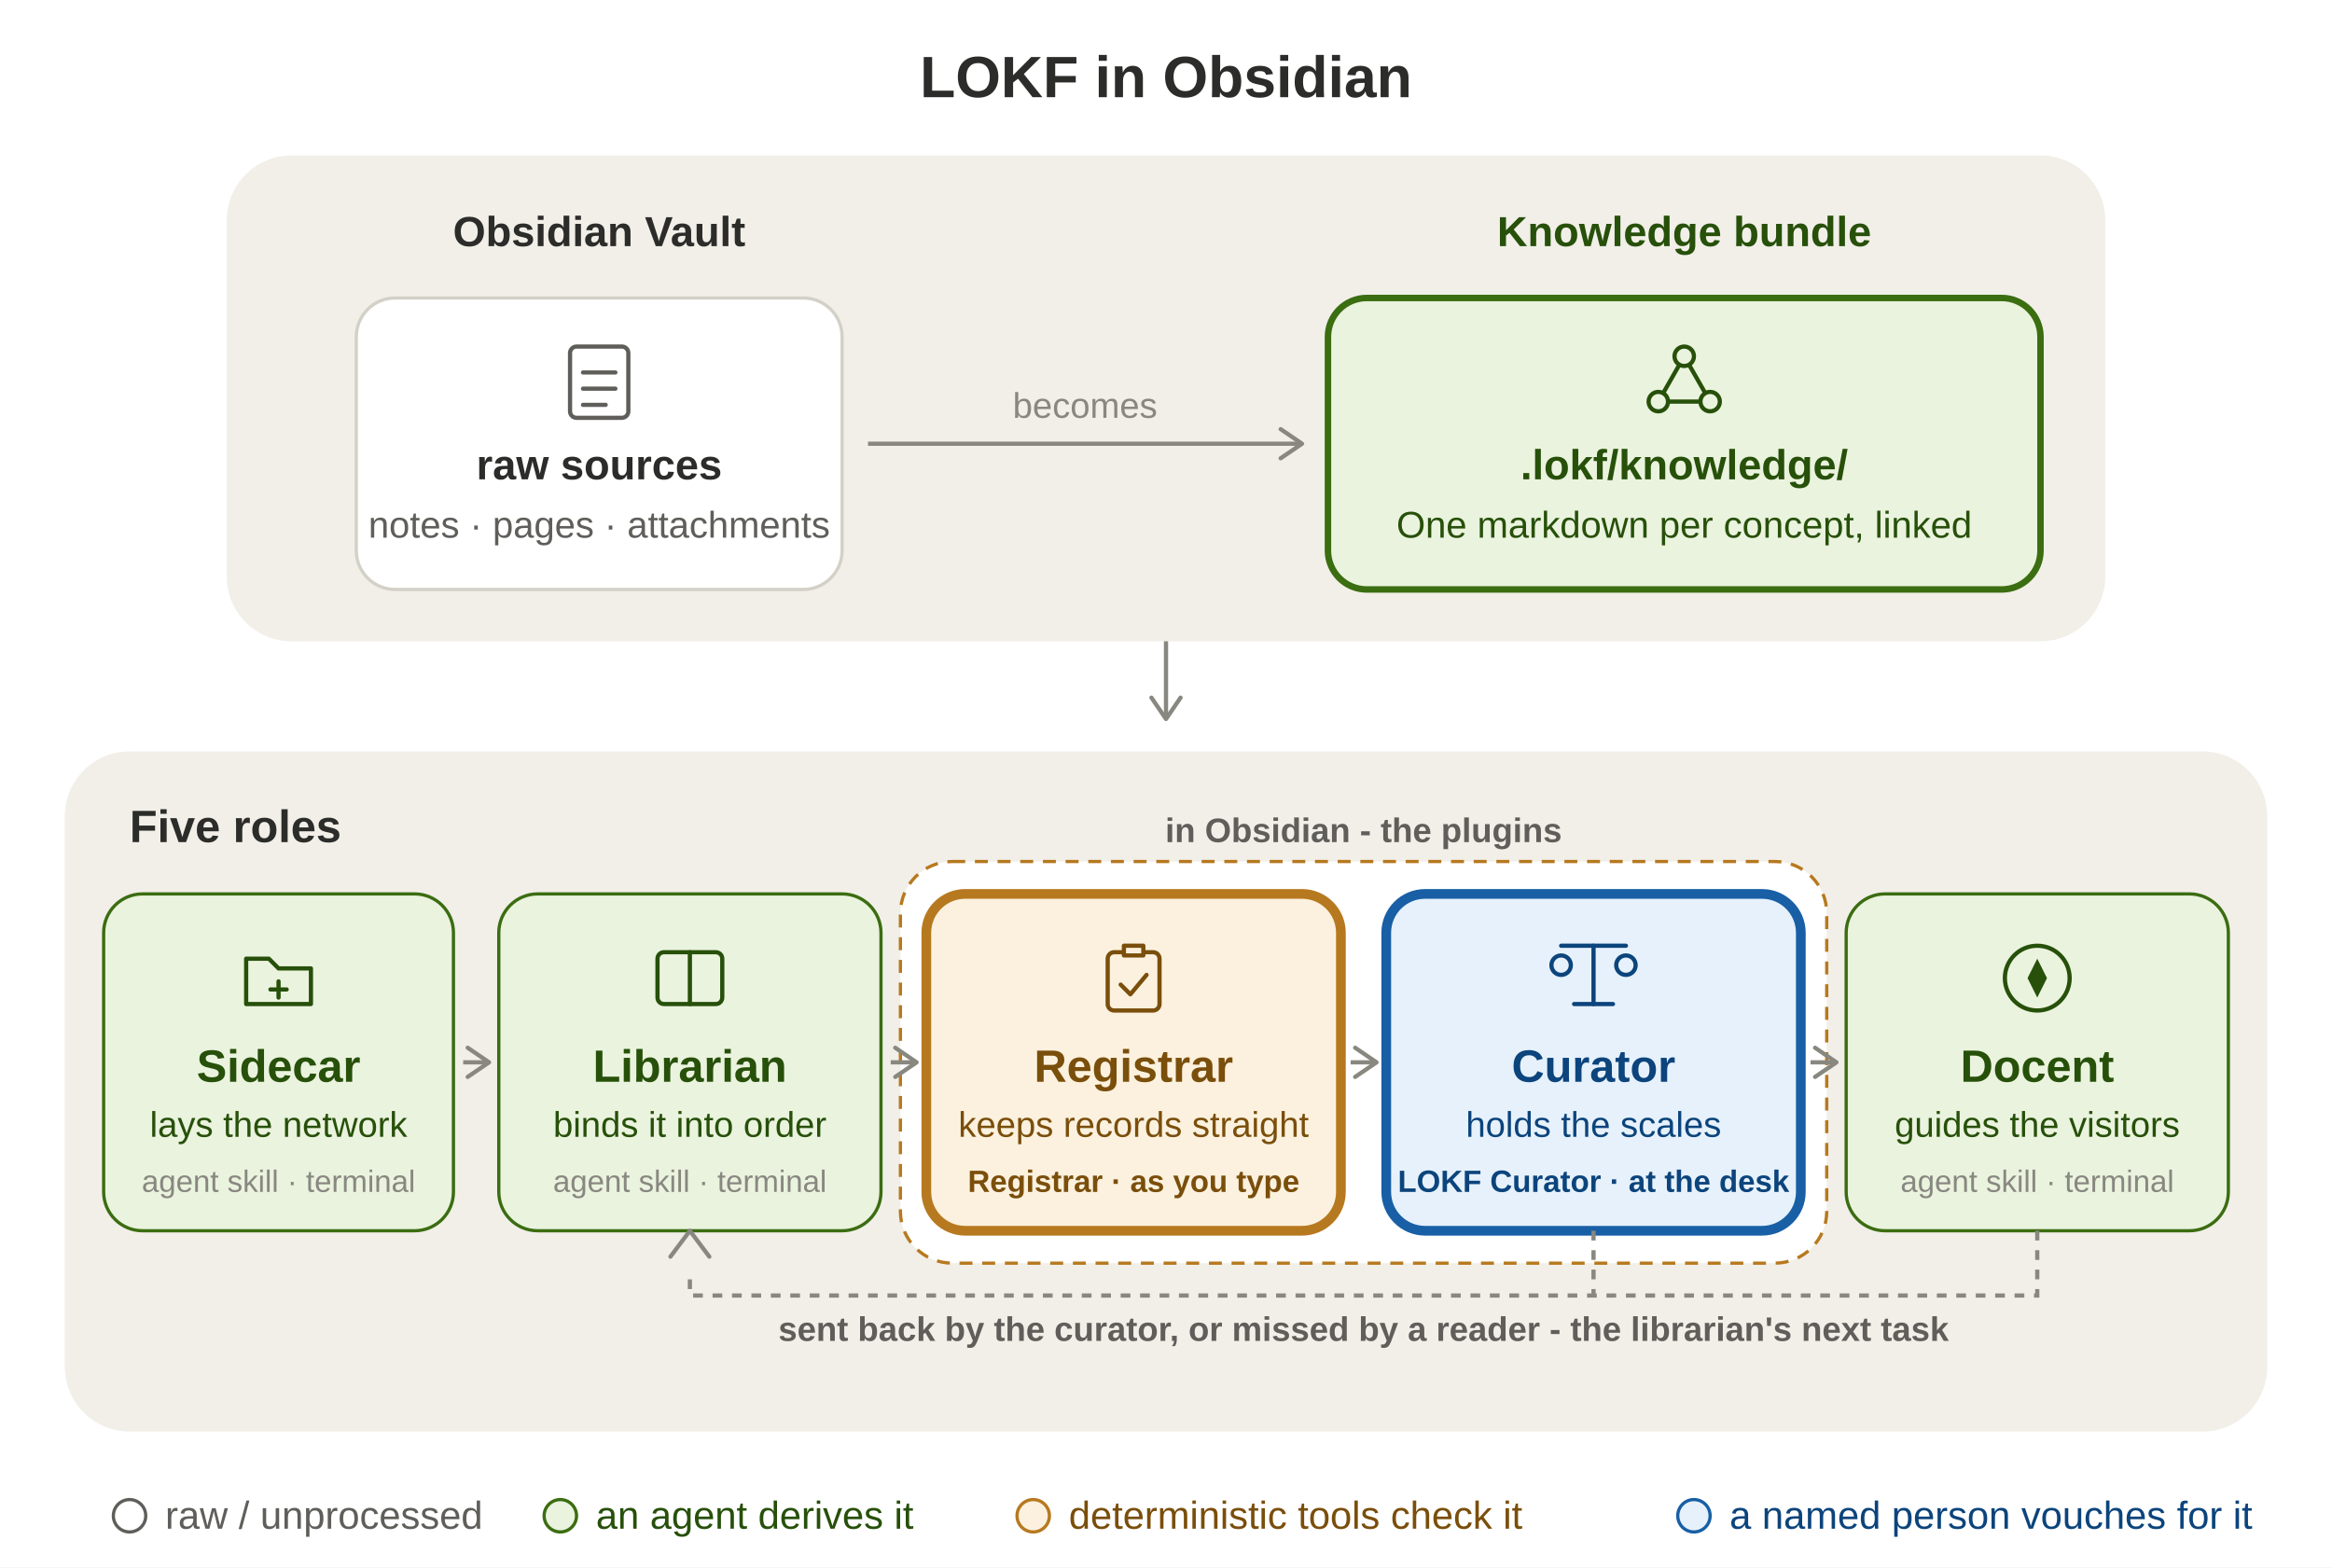
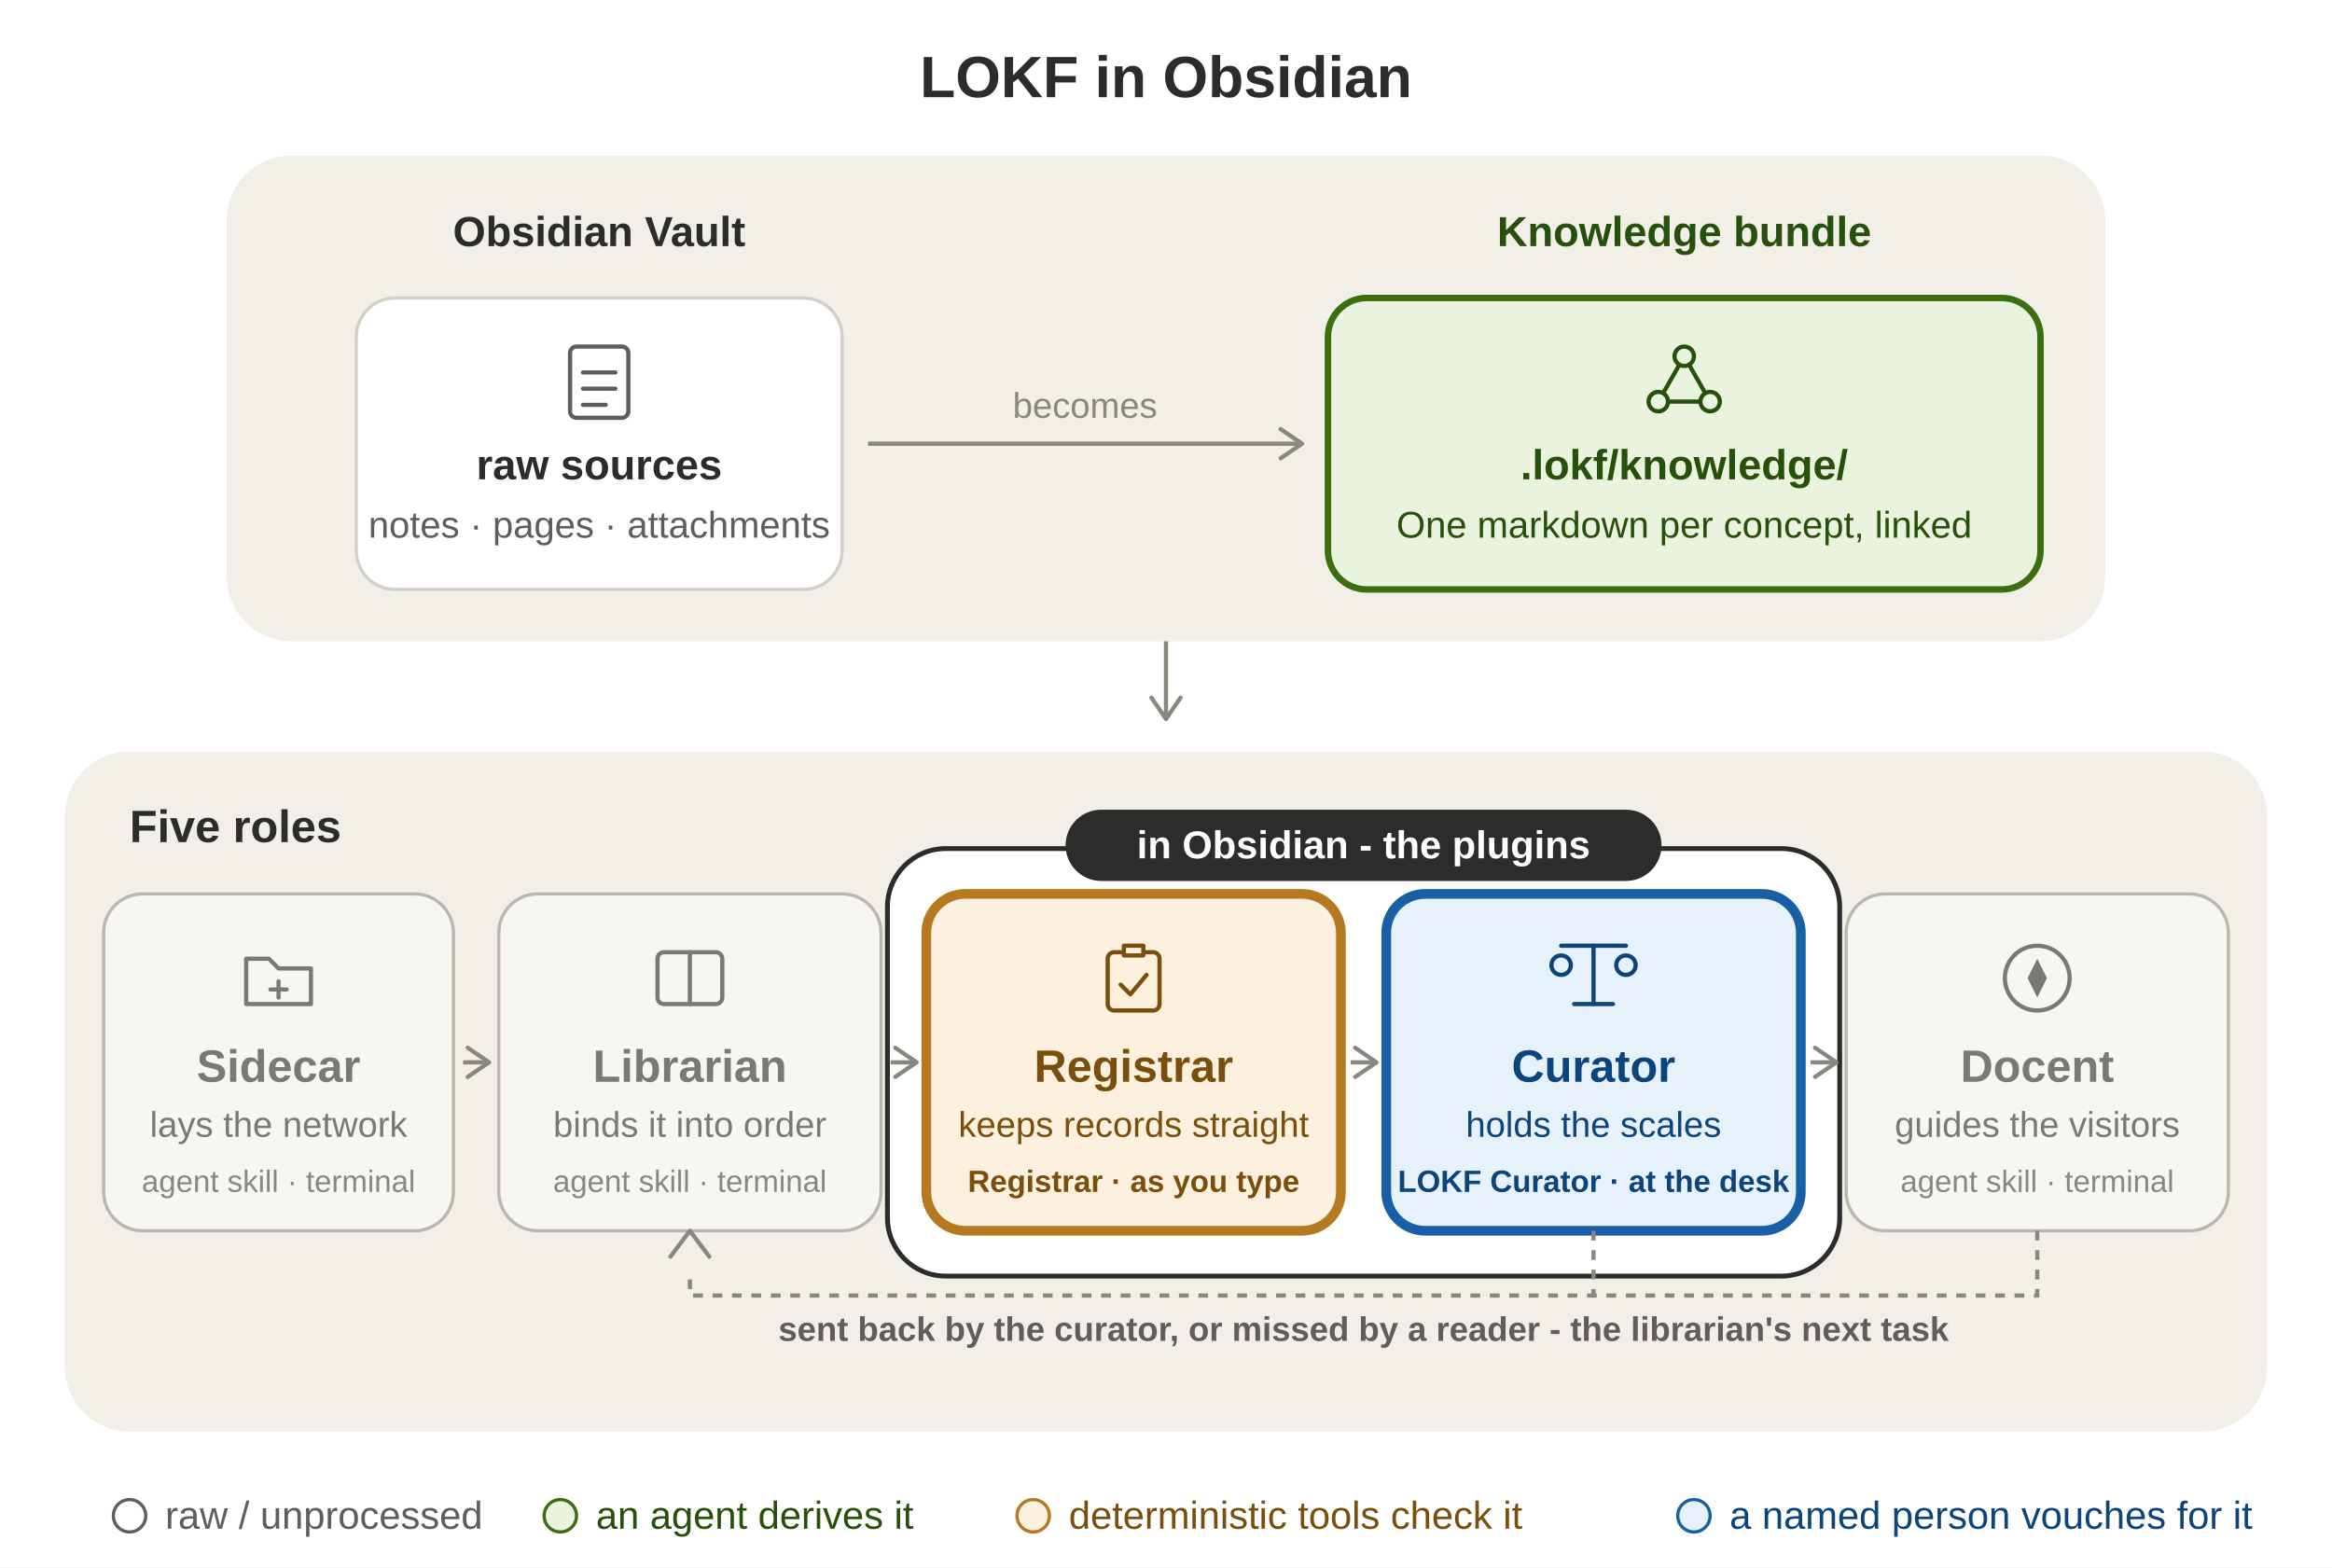
<svg xmlns="http://www.w3.org/2000/svg" width="720" height="484" viewBox="0 0 720 484" role="img" aria-labelledby="t d">
  <rect width="720" height="484" fill="#ffffff" />
  <text x="360.0" y="30" text-anchor="middle" font-family="Arial, sans-serif" font-size="18" font-weight="700" fill="#2C2C2A">LOKF in Obsidian</text>
  <rect x="70" y="48" width="580" height="150" rx="20" fill="#F1EFE8" />
  <text x="185" y="76" text-anchor="middle" font-family="Arial, sans-serif" font-size="13" font-weight="700" fill="#2C2C2A">Obsidian Vault</text>
  <text x="520" y="76" text-anchor="middle" font-family="Arial, sans-serif" font-size="13" font-weight="700" fill="#27500A">Knowledge bundle</text>
  <rect x="110" y="92" width="150" height="90" rx="12" fill="#ffffff" stroke="#D3D1C7" stroke-width="1" />
  <g transform="translate(185,118)" stroke="#5F5E5A" stroke-width="1.3" fill="none" stroke-linecap="round" stroke-linejoin="round">
    <rect x="-9" y="-11" width="18" height="22" rx="2" />
    <line x1="-5" y1="-3" x2="5" y2="-3" />
    <line x1="-5" y1="2" x2="5" y2="2" />
    <line x1="-5" y1="7" x2="2" y2="7" />
  </g>
  <text x="185" y="148" text-anchor="middle" font-family="Arial, sans-serif" font-size="13" font-weight="700" fill="#2C2C2A">raw sources</text>
  <text x="185" y="166" text-anchor="middle" font-family="Arial, sans-serif" font-size="11.5" fill="#5F5E5A">notes · pages · attachments</text>
  <line x1="268" y1="137" x2="402" y2="137" stroke="#888780" stroke-width="1.3" />
  <path d="M395.4 141.5 L402 137 L395.4 132.5" fill="none" stroke="#888780" stroke-width="1.3" stroke-linecap="round" stroke-linejoin="round" />
  <text x="335.0" y="129.0" text-anchor="middle" font-family="Arial, sans-serif" font-size="11" fill="#888780">becomes</text>
  <rect x="410" y="92" width="220" height="90" rx="12" fill="#EAF3DE" stroke="#3B6D11" stroke-width="2" />
  <g transform="translate(520,118)" stroke="#27500A" stroke-width="1.3" fill="none" stroke-linecap="round" stroke-linejoin="round">
    <line x1="-8" y1="6" x2="0" y2="-8" />
    <line x1="8" y1="6" x2="0" y2="-8" />
    <line x1="-8" y1="6" x2="8" y2="6" />
    <circle cx="0" cy="-8" r="3" fill="#EAF3DE" />
    <circle cx="-8" cy="6" r="3" fill="#EAF3DE" />
    <circle cx="8" cy="6" r="3" fill="#EAF3DE" />
  </g>
  <text x="520" y="148" text-anchor="middle" font-family="Arial, sans-serif" font-size="13" font-weight="700" fill="#27500A">.lokf/knowledge/</text>
  <text x="520" y="166" text-anchor="middle" font-family="Arial, sans-serif" font-size="11.5" fill="#27500A">One markdown per concept, linked</text>
  <line x1="360" y1="198" x2="360" y2="222" stroke="#888780" stroke-width="1.3" />
  <path d="M355.5 215.4 L360 222 L364.5 215.4" fill="none" stroke="#888780" stroke-width="1.3" stroke-linecap="round" stroke-linejoin="round" />
  <rect x="20" y="232" width="680" height="210" rx="20" fill="#F1EFE8" />
  <text x="40" y="260" font-family="Arial, sans-serif" font-size="14" font-weight="700" fill="#2C2C2A">Five roles</text>
-   <rect x="278" y="266" width="286" height="124" rx="16" fill="#ffffff" stroke="#B7791F" stroke-width="1" stroke-dasharray="4 3" />
-   <text x="421" y="260" text-anchor="middle" font-family="Arial, sans-serif" font-size="10.5" font-weight="700" fill="#5F5E5A">in Obsidian - the plugins</text>
-   <rect x="32" y="276" width="108" height="104" rx="12" fill="#EAF3DE" stroke="#3B6D11" stroke-width="1" />
-   <g transform="translate(86,302)" stroke="#27500A" stroke-width="1.3" fill="none" stroke-linecap="round" stroke-linejoin="round">
+   <rect x="274" y="262" width="294" height="132" rx="18" fill="#ffffff" stroke="#2C2C2A" stroke-width="1.5" />
+   <rect x="329" y="250" width="184" height="22" rx="11" fill="#2C2C2A" />
+   <text x="421" y="265" text-anchor="middle" font-family="Arial, sans-serif" font-size="12" font-weight="700" fill="#ffffff">in Obsidian - the plugins</text>
+   <rect x="32" y="276" width="108" height="104" rx="12" fill="#F7F6F2" stroke="#B9B7AE" stroke-width="1" />
+   <g transform="translate(86,302)" stroke="#7A7973" stroke-width="1.3" fill="none" stroke-linecap="round" stroke-linejoin="round">
    <path d="M-10 -6 h7 l3 3 h10 v11 h-20 z" />
    <line x1="0" y1="1" x2="0" y2="6" />
    <line x1="-2.5" y1="3.5" x2="2.5" y2="3.5" />
  </g>
-   <text x="86" y="334" text-anchor="middle" font-family="Arial, sans-serif" font-size="14" font-weight="700" fill="#27500A">Sidecar</text>
-   <text x="86" y="351" text-anchor="middle" font-family="Arial, sans-serif" font-size="11" fill="#27500A">lays the network</text>
+   <text x="86" y="334" text-anchor="middle" font-family="Arial, sans-serif" font-size="14" font-weight="700" fill="#7A7973">Sidecar</text>
+   <text x="86" y="351" text-anchor="middle" font-family="Arial, sans-serif" font-size="11" fill="#7A7973">lays the network</text>
  <text x="86" y="368" text-anchor="middle" font-family="Arial, sans-serif" font-size="9.5" fill="#888780">agent skill · terminal</text>
  <line x1="143" y1="328" x2="151" y2="328" stroke="#888780" stroke-width="1.3" />
  <path d="M144.4 332.5 L151 328 L144.4 323.5" fill="none" stroke="#888780" stroke-width="1.3" stroke-linecap="round" stroke-linejoin="round" />
-   <rect x="154" y="276" width="118" height="104" rx="12" fill="#EAF3DE" stroke="#3B6D11" stroke-width="1" />
-   <g transform="translate(213,302)" stroke="#27500A" stroke-width="1.3" fill="none" stroke-linecap="round" stroke-linejoin="round">
+   <rect x="154" y="276" width="118" height="104" rx="12" fill="#F7F6F2" stroke="#B9B7AE" stroke-width="1" />
+   <g transform="translate(213,302)" stroke="#7A7973" stroke-width="1.3" fill="none" stroke-linecap="round" stroke-linejoin="round">
    <rect x="-10" y="-8" width="20" height="16" rx="2" />
    <line x1="0" y1="-8" x2="0" y2="8" />
  </g>
-   <text x="213" y="334" text-anchor="middle" font-family="Arial, sans-serif" font-size="14" font-weight="700" fill="#27500A">Librarian</text>
-   <text x="213" y="351" text-anchor="middle" font-family="Arial, sans-serif" font-size="11" fill="#27500A">binds it into order</text>
+   <text x="213" y="334" text-anchor="middle" font-family="Arial, sans-serif" font-size="14" font-weight="700" fill="#7A7973">Librarian</text>
+   <text x="213" y="351" text-anchor="middle" font-family="Arial, sans-serif" font-size="11" fill="#7A7973">binds it into order</text>
  <text x="213" y="368" text-anchor="middle" font-family="Arial, sans-serif" font-size="9.5" fill="#888780">agent skill · terminal</text>
  <line x1="275" y1="328" x2="283" y2="328" stroke="#888780" stroke-width="1.3" />
  <path d="M276.4 332.5 L283 328 L276.4 323.5" fill="none" stroke="#888780" stroke-width="1.3" stroke-linecap="round" stroke-linejoin="round" />
  <rect x="286" y="276" width="128" height="104" rx="12" fill="#FBF1DE" stroke="#B7791F" stroke-width="3" />
  <g transform="translate(350,302)" stroke="#7A4E0B" stroke-width="1.3" fill="none" stroke-linecap="round" stroke-linejoin="round">
    <rect x="-8" y="-8" width="16" height="18" rx="2" />
    <path d="M-3 -10 h6 v3 h-6 z" fill="#FBF1DE" />
    <path d="M-4 2 l3 3 l5 -6" />
  </g>
  <text x="350" y="334" text-anchor="middle" font-family="Arial, sans-serif" font-size="14" font-weight="700" fill="#7A4E0B">Registrar</text>
  <text x="350" y="351" text-anchor="middle" font-family="Arial, sans-serif" font-size="11" fill="#7A4E0B">keeps records straight</text>
  <text x="350" y="368" text-anchor="middle" font-family="Arial, sans-serif" font-size="9.5" font-weight="700" fill="#7A4E0B">Registrar · as you type</text>
  <line x1="417" y1="328" x2="425" y2="328" stroke="#888780" stroke-width="1.3" />
  <path d="M418.4 332.5 L425 328 L418.4 323.5" fill="none" stroke="#888780" stroke-width="1.3" stroke-linecap="round" stroke-linejoin="round" />
  <rect x="428" y="276" width="128" height="104" rx="12" fill="#E6F1FB" stroke="#185FA5" stroke-width="3" />
  <g transform="translate(492,302)" stroke="#0C447C" stroke-width="1.3" fill="none" stroke-linecap="round" stroke-linejoin="round">
    <line x1="0" y1="-10" x2="0" y2="8" />
    <line x1="-10" y1="-10" x2="10" y2="-10" />
    <circle cx="-10" cy="-4" r="3" fill="#E6F1FB" />
    <circle cx="10" cy="-4" r="3" fill="#E6F1FB" />
    <line x1="-6" y1="8" x2="6" y2="8" />
  </g>
  <text x="492" y="334" text-anchor="middle" font-family="Arial, sans-serif" font-size="14" font-weight="700" fill="#0C447C">Curator</text>
  <text x="492" y="351" text-anchor="middle" font-family="Arial, sans-serif" font-size="11" fill="#0C447C">holds the scales</text>
  <text x="492" y="368" text-anchor="middle" font-family="Arial, sans-serif" font-size="9.5" font-weight="700" fill="#0C447C">LOKF Curator · at the desk</text>
  <line x1="559" y1="328" x2="567" y2="328" stroke="#888780" stroke-width="1.3" />
  <path d="M560.4 332.5 L567 328 L560.4 323.5" fill="none" stroke="#888780" stroke-width="1.3" stroke-linecap="round" stroke-linejoin="round" />
-   <rect x="570" y="276" width="118" height="104" rx="12" fill="#EAF3DE" stroke="#3B6D11" stroke-width="1" />
-   <g transform="translate(629,302)" stroke="#27500A" stroke-width="1.3" fill="none" stroke-linecap="round" stroke-linejoin="round">
+   <rect x="570" y="276" width="118" height="104" rx="12" fill="#F7F6F2" stroke="#B9B7AE" stroke-width="1" />
+   <g transform="translate(629,302)" stroke="#7A7973" stroke-width="1.3" fill="none" stroke-linecap="round" stroke-linejoin="round">
    <circle cx="0" cy="0" r="10" />
-     <polygon points="0,-6 3,0 0,6 -3,0" fill="#27500A" stroke="none" />
+     <polygon points="0,-6 3,0 0,6 -3,0" fill="#7A7973" stroke="none" />
  </g>
-   <text x="629" y="334" text-anchor="middle" font-family="Arial, sans-serif" font-size="14" font-weight="700" fill="#27500A">Docent</text>
-   <text x="629" y="351" text-anchor="middle" font-family="Arial, sans-serif" font-size="11" fill="#27500A">guides the visitors</text>
+   <text x="629" y="334" text-anchor="middle" font-family="Arial, sans-serif" font-size="14" font-weight="700" fill="#7A7973">Docent</text>
+   <text x="629" y="351" text-anchor="middle" font-family="Arial, sans-serif" font-size="11" fill="#7A7973">guides the visitors</text>
  <text x="629" y="368" text-anchor="middle" font-family="Arial, sans-serif" font-size="9.5" fill="#888780">agent skill · terminal</text>
  <path d="M629 380 v20 H213 v-6" fill="none" stroke="#888780" stroke-width="1.3" stroke-dasharray="3 3" />
  <path d="M492 380 v20" fill="none" stroke="#888780" stroke-width="1.3" stroke-dasharray="3 3" />
  <path d="M207 388 L213 380 L219 388" fill="none" stroke="#888780" stroke-width="1.3" stroke-linecap="round" stroke-linejoin="round" />
  <text x="421" y="414" text-anchor="middle" font-family="Arial, sans-serif" font-size="10.5" font-weight="700" fill="#5F5E5A">sent back by the curator, or missed by a reader - the librarian's next task</text>
  <circle cx="40" cy="468" r="5" fill="#ffffff" stroke="#5F5E5A" stroke-width="1" />
  <text x="51" y="472" font-family="Arial, sans-serif" font-size="12" fill="#5F5E5A">raw / unprocessed</text>
  <circle cx="173" cy="468" r="5" fill="#EAF3DE" stroke="#3B6D11" stroke-width="1" />
  <text x="184" y="472" font-family="Arial, sans-serif" font-size="12" fill="#27500A">an agent derives it</text>
  <circle cx="319" cy="468" r="5" fill="#FBF1DE" stroke="#B7791F" stroke-width="1" />
  <text x="330" y="472" font-family="Arial, sans-serif" font-size="12" fill="#7A4E0B">deterministic tools check it</text>
  <circle cx="523" cy="468" r="5" fill="#E6F1FB" stroke="#185FA5" stroke-width="1" />
  <text x="534" y="472" font-family="Arial, sans-serif" font-size="12" fill="#0C447C">a named person vouches for it</text>
</svg>
